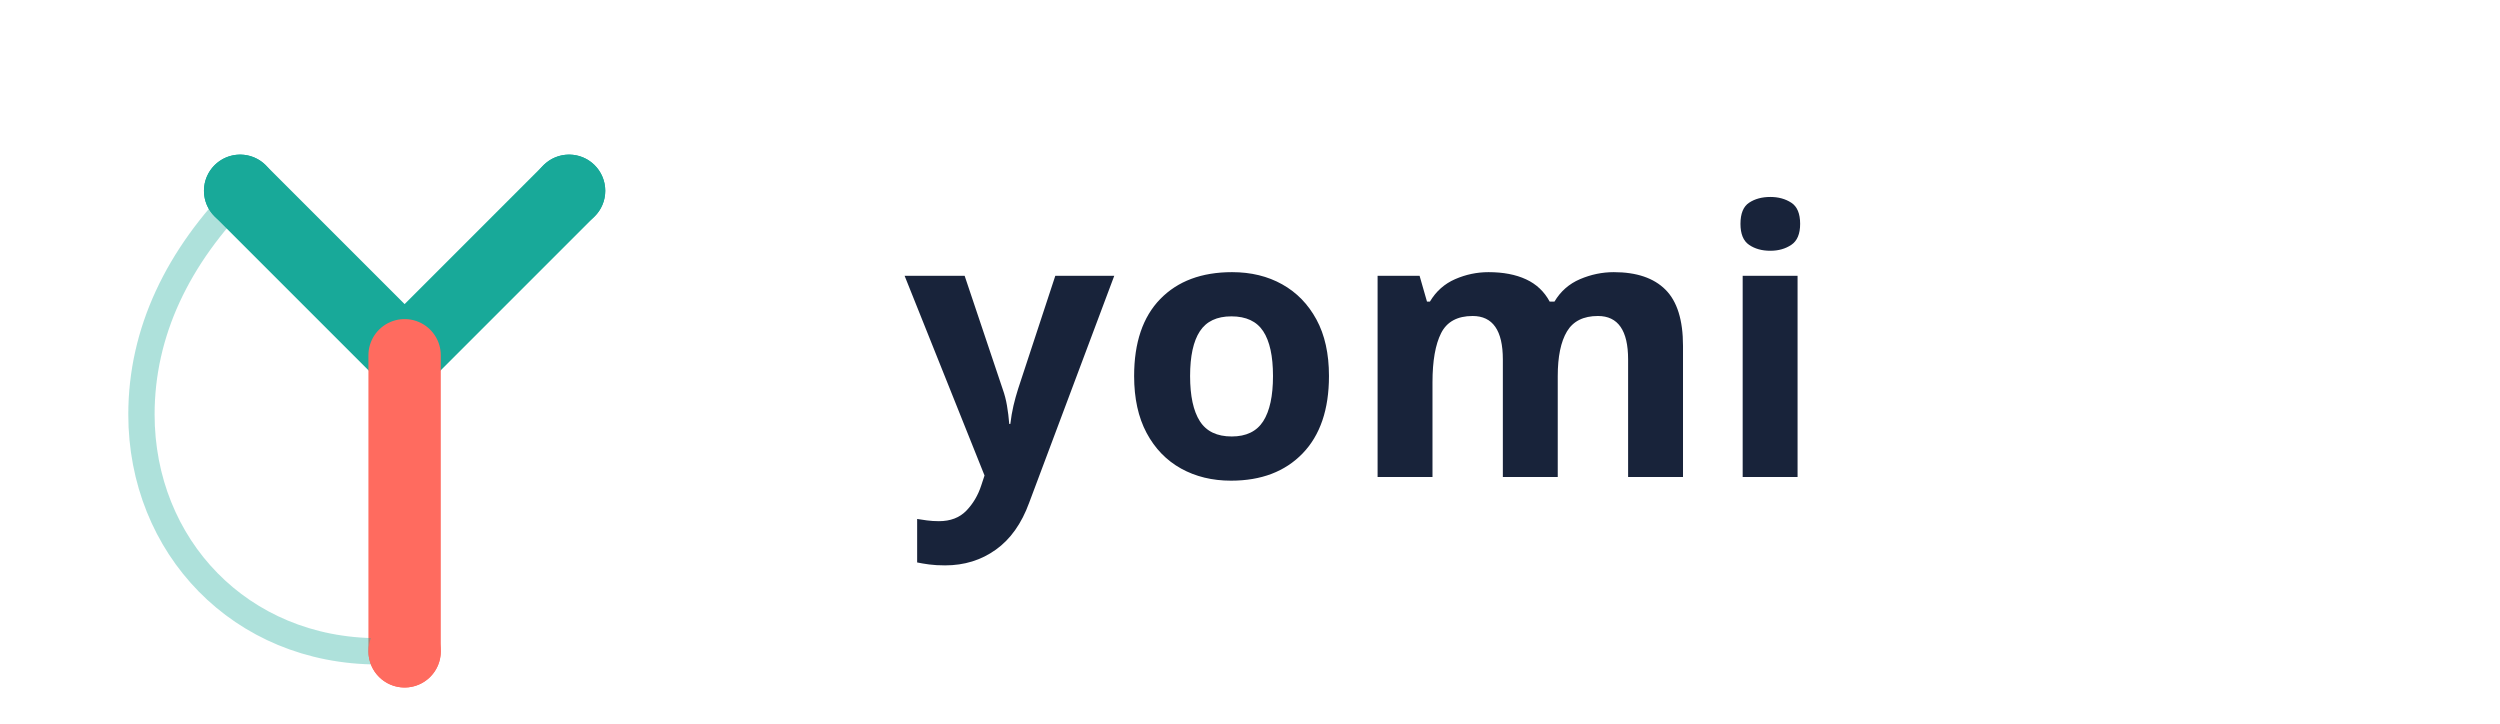
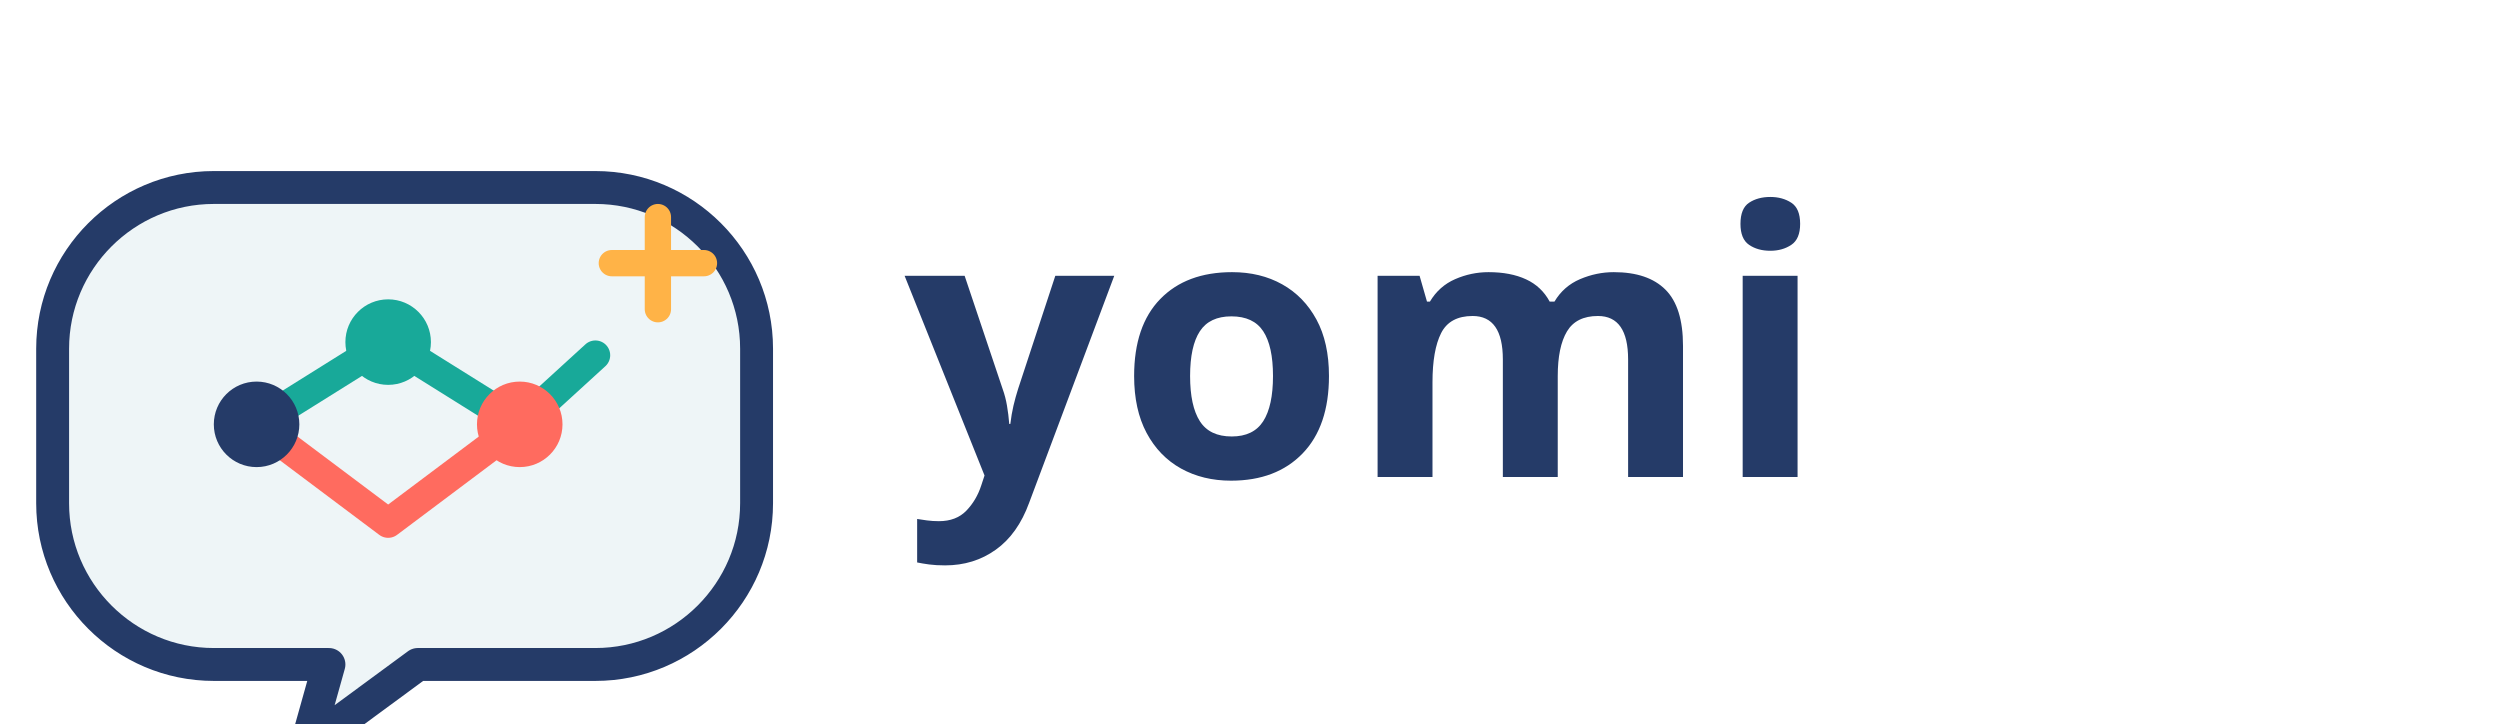
<svg xmlns="http://www.w3.org/2000/svg" viewBox="0 0 760 220" role="img" aria-labelledby="title desc">
  <g transform="translate(28 28)">
-     <path d="M45 30 95 80 145 30" fill="none" stroke="#18a999" stroke-width="22" stroke-linecap="round" stroke-linejoin="round" />
-     <path d="M95 80v90" fill="none" stroke="#ff6b5f" stroke-width="22" stroke-linecap="round" />
-     <path d="M46 30c-20 20-31 43-31 68 0 40 30 72 72 72" fill="none" stroke="#18a999" stroke-width="8" stroke-linecap="round" opacity=".35" />
-     <circle cx="45" cy="30" r="11" fill="#18a999" />
-     <circle cx="145" cy="30" r="11" fill="#18a999" />
-     <circle cx="95" cy="170" r="11" fill="#ff6b5f" />
+     <path d="M37 29h116c27 0 49 22 49 49v47c0 27-22 49-49 49H99l-34 25 7-25H37c-27 0-49-22-49-49V78c0-27 22-49 49-49Z" fill="#eef5f7" stroke="#253b68" stroke-width="10" stroke-linejoin="round" />
+     <path d="m50 101 40-25 40 25 23-21" fill="none" stroke="#18a999" stroke-width="9" stroke-linecap="round" stroke-linejoin="round" />
+     <path d="m50 101 40 30 40-30" fill="none" stroke="#ff6b5f" stroke-width="9" stroke-linecap="round" stroke-linejoin="round" />
+     <circle cx="50" cy="101" r="13" fill="#253b68" />
+     <circle cx="90" cy="76" r="13" fill="#18a999" />
+     <circle cx="130" cy="101" r="13" fill="#ff6b5f" />
+     <path d="M172 38v28M158 52h28" stroke="#ffb347" stroke-width="8" stroke-linecap="round" />
  </g>
-   <text x="275" y="145" fill="#18233a" font-family="Nunito, Quicksand, Arial Rounded MT Bold, sans-serif" font-size="112" font-weight="700" letter-spacing="1">yomi</text>
+   <text x="275" y="145" fill="#253b68" font-family="Nunito, Quicksand, Arial Rounded MT Bold, sans-serif" font-size="112" font-weight="700" letter-spacing="1">yomi</text>
</svg>
